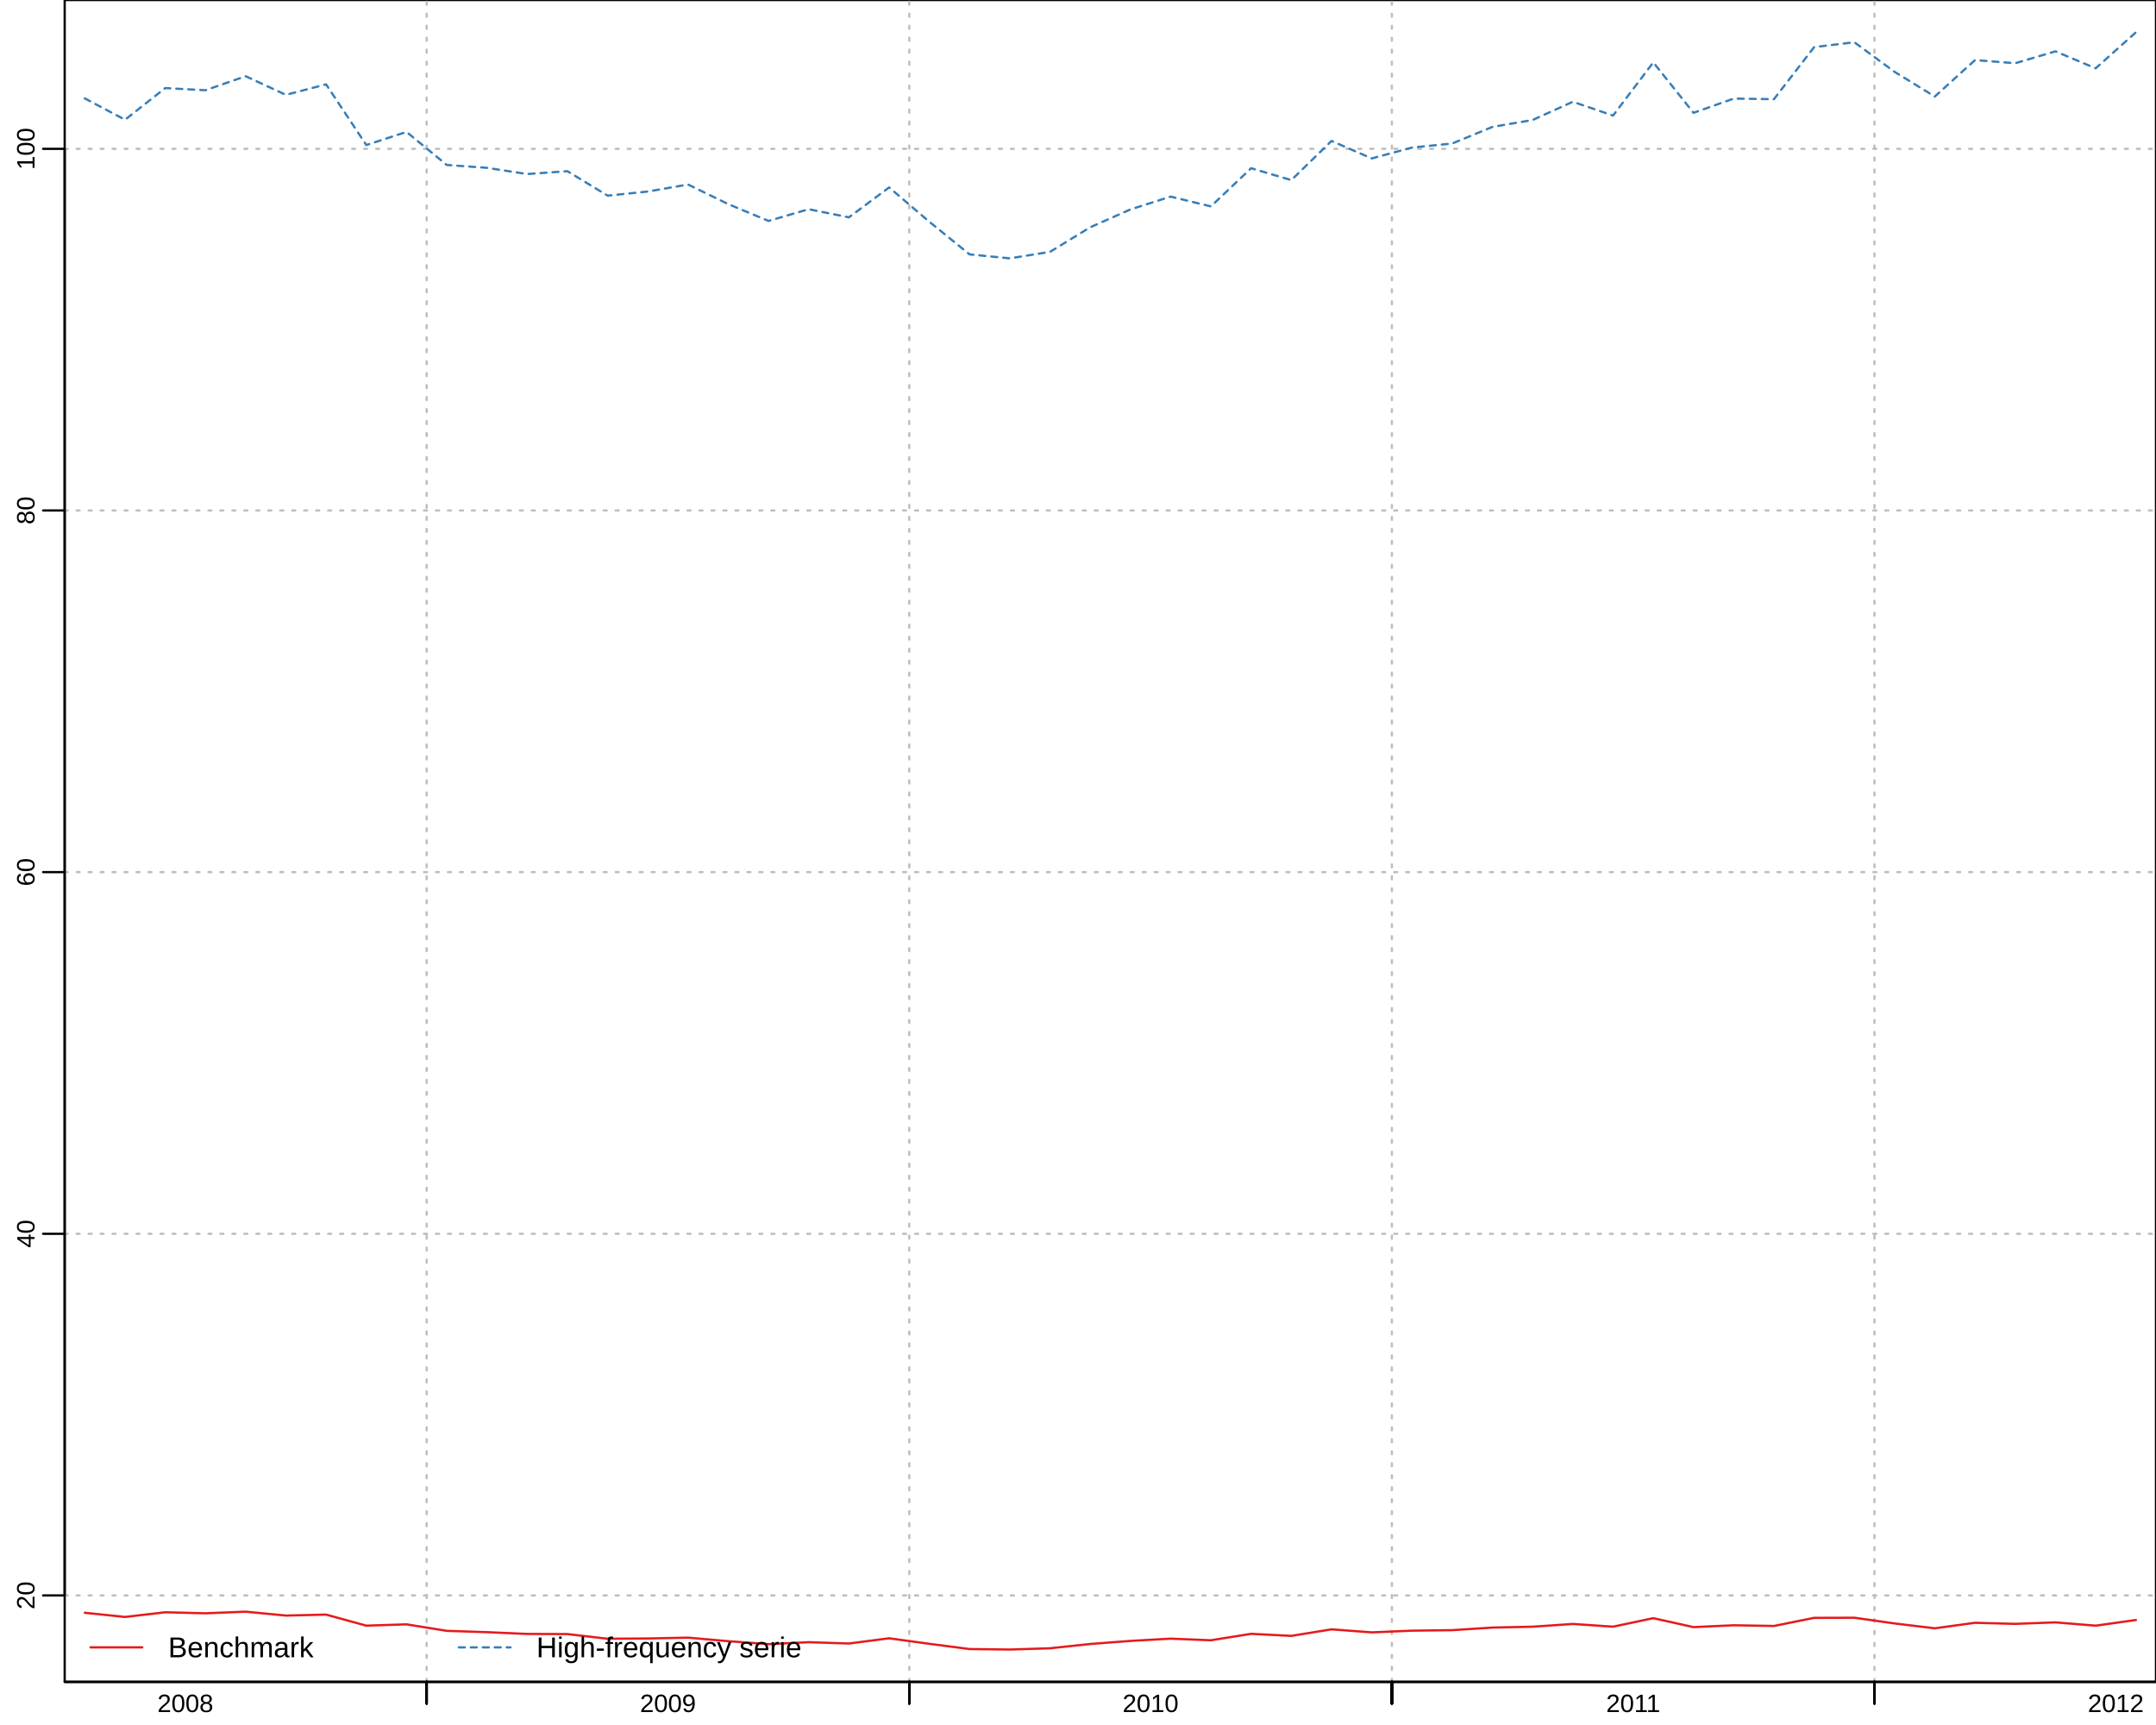
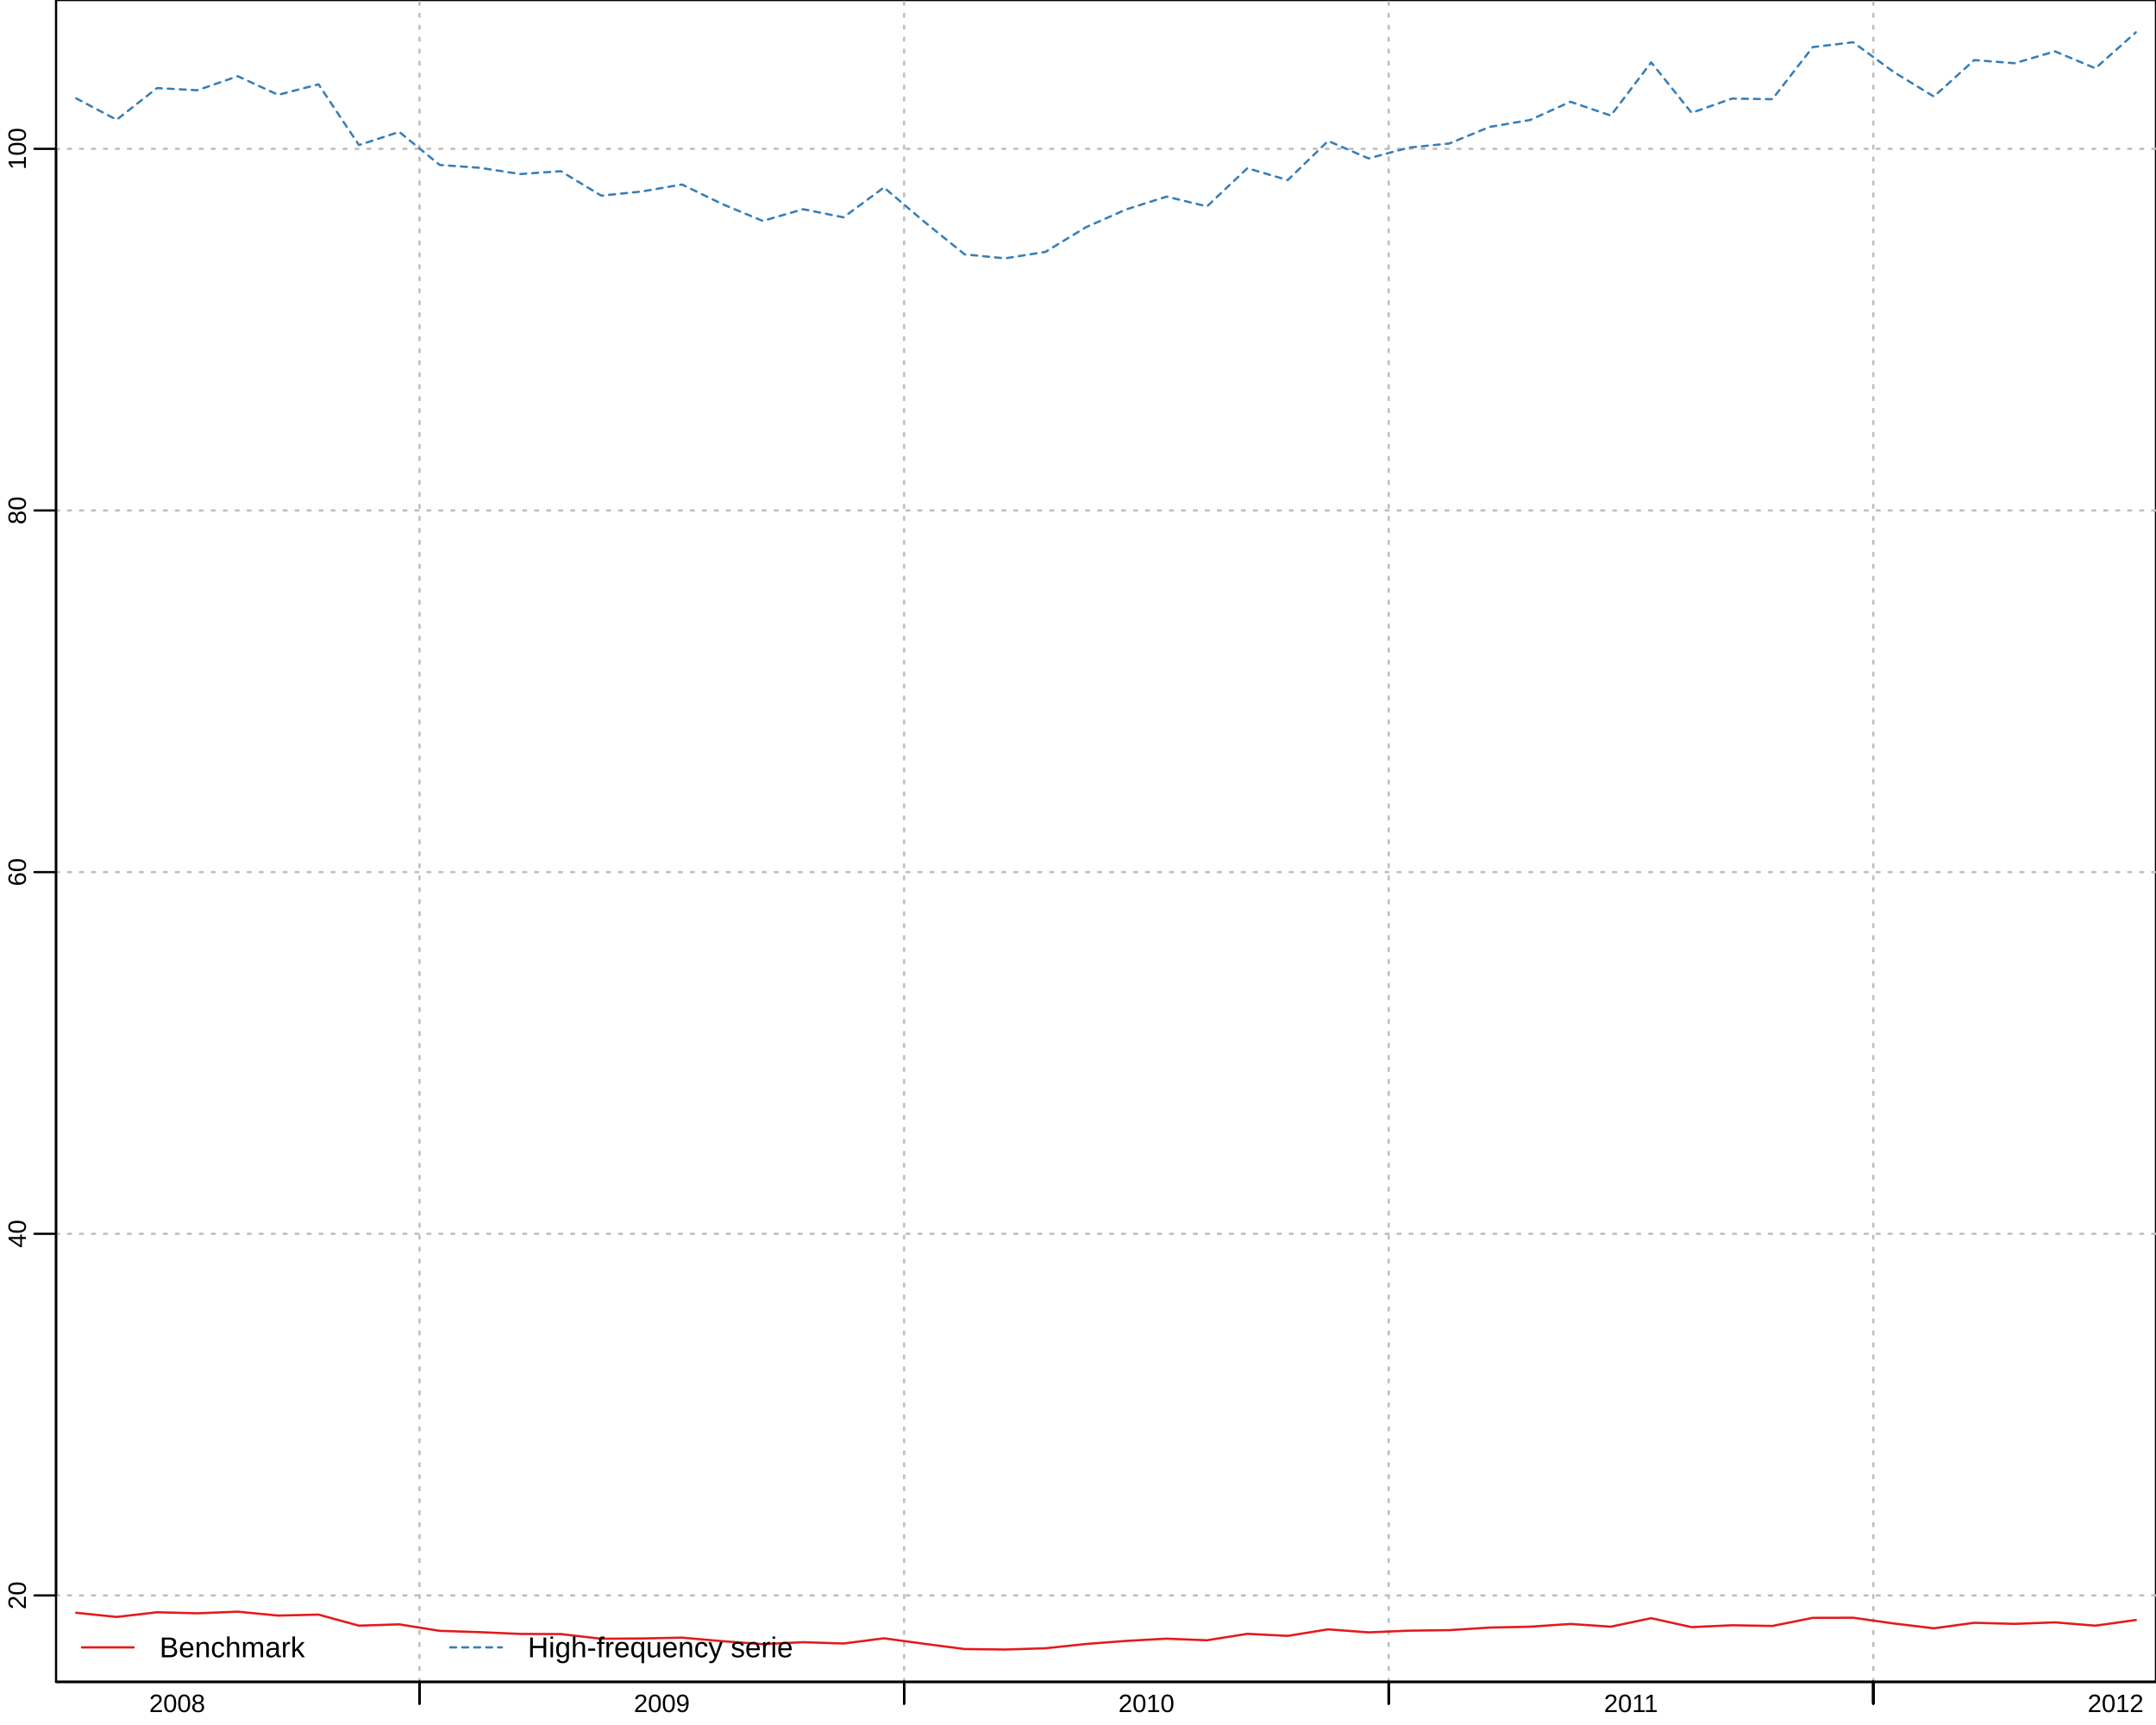
<svg xmlns="http://www.w3.org/2000/svg" viewBox="0 0 720.00 576.00">
  <defs>
    <style type="text/css">
    line, polyline, polygon, path, rect, circle {
      fill: none;
      stroke: #000000;
      stroke-linecap: round;
      stroke-linejoin: round;
      stroke-miterlimit: 10.00;
    }
  </style>
  </defs>
  <rect width="100%" height="100%" style="stroke: none; fill: #FFFFFF;" />
-   <polygon points="21.60,561.60 720.00,561.60 720.00,0.00 21.60,0.00 " style="stroke-width: 0.75; fill: none;" />
+   <polygon points="18.72,561.60 720.00,561.60 720.00,0.00 18.72,0.00 " style="stroke-width: 0.75; fill: none;" />
+   <text x="332.02" y="616.32" style="font-size: 12.00px; font-family: Liberation Sans;" textLength="74.67px" lengthAdjust="spacingAndGlyphs">c(xmin, xmax)</text>
+   <text transform="translate(-27.36,318.14) rotate(-90)" style="font-size: 12.00px; font-family: Liberation Sans;" textLength="74.67px" lengthAdjust="spacingAndGlyphs">c(ymin, ymax)</text>
  <defs>
-     <clipPath id="cpMjEuNjB8NzIwLjAwfDU2MS42MHwwLjAw">
-       <rect x="21.60" y="0.00" width="698.40" height="561.60" />
+     <clipPath id="cpMTguNzJ8NzIwLjAwfDU2MS42MHwwLjAw">
+       <rect x="18.72" y="0.00" width="701.28" height="561.60" />
    </clipPath>
  </defs>
-   <line x1="21.60" y1="532.74" x2="720.00" y2="532.74" style="stroke-width: 0.75; stroke: #BEBEBE; stroke-dasharray: 1.00,3.00;" clip-path="url(#cpMjEuNjB8NzIwLjAwfDU2MS42MHwwLjAw)" />
-   <line x1="21.60" y1="411.98" x2="720.00" y2="411.98" style="stroke-width: 0.75; stroke: #BEBEBE; stroke-dasharray: 1.00,3.00;" clip-path="url(#cpMjEuNjB8NzIwLjAwfDU2MS42MHwwLjAw)" />
-   <line x1="21.60" y1="291.21" x2="720.00" y2="291.21" style="stroke-width: 0.75; stroke: #BEBEBE; stroke-dasharray: 1.00,3.00;" clip-path="url(#cpMjEuNjB8NzIwLjAwfDU2MS42MHwwLjAw)" />
-   <line x1="21.60" y1="170.45" x2="720.00" y2="170.45" style="stroke-width: 0.75; stroke: #BEBEBE; stroke-dasharray: 1.00,3.00;" clip-path="url(#cpMjEuNjB8NzIwLjAwfDU2MS42MHwwLjAw)" />
-   <line x1="21.60" y1="49.69" x2="720.00" y2="49.69" style="stroke-width: 0.75; stroke: #BEBEBE; stroke-dasharray: 1.00,3.00;" clip-path="url(#cpMjEuNjB8NzIwLjAwfDU2MS42MHwwLjAw)" />
-   <line x1="142.48" y1="561.60" x2="142.48" y2="0.00" style="stroke-width: 0.75; stroke: #BEBEBE; stroke-dasharray: 1.00,3.00;" clip-path="url(#cpMjEuNjB8NzIwLjAwfDU2MS42MHwwLjAw)" />
-   <line x1="303.65" y1="561.60" x2="303.65" y2="0.00" style="stroke-width: 0.75; stroke: #BEBEBE; stroke-dasharray: 1.00,3.00;" clip-path="url(#cpMjEuNjB8NzIwLjAwfDU2MS42MHwwLjAw)" />
-   <line x1="464.82" y1="561.60" x2="464.82" y2="0.00" style="stroke-width: 0.75; stroke: #BEBEBE; stroke-dasharray: 1.00,3.00;" clip-path="url(#cpMjEuNjB8NzIwLjAwfDU2MS42MHwwLjAw)" />
-   <line x1="625.98" y1="561.60" x2="625.98" y2="0.00" style="stroke-width: 0.75; stroke: #BEBEBE; stroke-dasharray: 1.00,3.00;" clip-path="url(#cpMjEuNjB8NzIwLjAwfDU2MS42MHwwLjAw)" />
-   <polyline points="28.32,538.53 41.75,539.92 55.18,538.36 68.61,538.70 82.04,538.16 95.47,539.46 108.90,539.14 122.33,542.83 135.76,542.39 149.19,544.56 162.62,545.00 176.05,545.59 189.48,545.64 202.92,547.20 216.35,547.11 229.78,546.83 243.21,548.01 256.64,549.00 270.07,548.35 283.50,548.79 296.93,547.05 310.36,548.89 323.79,550.64 337.22,550.80 350.65,550.38 364.08,548.95 377.52,547.92 390.95,547.17 404.38,547.71 417.81,545.56 431.24,546.24 444.67,544.06 458.10,545.07 471.53,544.50 484.96,544.33 498.39,543.47 511.82,543.18 525.25,542.26 538.68,543.17 552.12,540.33 565.55,543.32 578.98,542.70 592.41,542.93 605.84,540.22 619.27,540.18 632.70,542.09 646.13,543.71 659.56,541.87 672.99,542.23 686.42,541.73 699.85,542.83 713.28,540.94 " style="stroke-width: 0.75; stroke: #E41A1C;" clip-path="url(#cpMjEuNjB8NzIwLjAwfDU2MS42MHwwLjAw)" />
-   <polyline points="28.32,32.85 41.75,39.99 55.18,29.41 68.61,30.13 82.04,25.45 95.47,31.67 108.90,28.17 122.33,48.43 135.76,44.05 149.19,55.08 162.62,56.04 176.05,58.12 189.48,57.16 202.92,65.33 216.35,63.95 229.78,61.61 243.21,68.16 256.64,73.77 270.07,69.86 283.50,72.57 296.93,62.59 310.36,74.05 323.79,84.94 337.22,86.27 350.65,84.10 364.08,75.89 377.52,69.93 390.95,65.65 404.38,68.92 417.81,56.17 431.24,60.14 444.67,47.06 458.10,52.90 471.53,49.28 484.96,47.92 498.39,42.38 511.82,40.07 525.25,33.98 538.68,38.59 552.12,20.83 565.55,37.67 578.98,32.92 592.41,33.12 605.84,15.73 619.27,14.11 632.70,23.99 646.13,32.24 659.56,20.06 672.99,21.11 686.42,17.15 699.85,22.81 713.28,10.80 " style="stroke-width: 0.75; stroke: #377EB8; stroke-dasharray: 2.00,2.00;" clip-path="url(#cpMjEuNjB8NzIwLjAwfDU2MS42MHwwLjAw)" />
-   <line x1="30.24" y1="550.08" x2="47.52" y2="550.08" style="stroke-width: 0.75; stroke: #E41A1C;" clip-path="url(#cpMjEuNjB8NzIwLjAwfDU2MS42MHwwLjAw)" />
-   <line x1="153.22" y1="550.08" x2="170.50" y2="550.08" style="stroke-width: 0.75; stroke: #377EB8; stroke-dasharray: 2.00,2.00;" clip-path="url(#cpMjEuNjB8NzIwLjAwfDU2MS42MHwwLjAw)" />
-   <g clip-path="url(#cpMjEuNjB8NzIwLjAwfDU2MS42MHwwLjAw)">
-     <text x="56.16" y="553.38" style="font-size: 9.60px; font-family: Liberation Sans;" textLength="48.48px" lengthAdjust="spacingAndGlyphs">Benchmark</text>
+   <line x1="18.72" y1="532.74" x2="720.00" y2="532.74" style="stroke-width: 0.75; stroke: #BEBEBE; stroke-dasharray: 1.00,3.00;" clip-path="url(#cpMTguNzJ8NzIwLjAwfDU2MS42MHwwLjAw)" />
+   <line x1="18.72" y1="411.98" x2="720.00" y2="411.98" style="stroke-width: 0.75; stroke: #BEBEBE; stroke-dasharray: 1.00,3.00;" clip-path="url(#cpMTguNzJ8NzIwLjAwfDU2MS42MHwwLjAw)" />
+   <line x1="18.72" y1="291.21" x2="720.00" y2="291.21" style="stroke-width: 0.75; stroke: #BEBEBE; stroke-dasharray: 1.00,3.00;" clip-path="url(#cpMTguNzJ8NzIwLjAwfDU2MS42MHwwLjAw)" />
+   <line x1="18.72" y1="170.45" x2="720.00" y2="170.45" style="stroke-width: 0.75; stroke: #BEBEBE; stroke-dasharray: 1.00,3.00;" clip-path="url(#cpMTguNzJ8NzIwLjAwfDU2MS42MHwwLjAw)" />
+   <line x1="18.72" y1="49.69" x2="720.00" y2="49.69" style="stroke-width: 0.75; stroke: #BEBEBE; stroke-dasharray: 1.00,3.00;" clip-path="url(#cpMTguNzJ8NzIwLjAwfDU2MS42MHwwLjAw)" />
+   <line x1="140.10" y1="561.60" x2="140.10" y2="0.00" style="stroke-width: 0.75; stroke: #BEBEBE; stroke-dasharray: 1.00,3.00;" clip-path="url(#cpMTguNzJ8NzIwLjAwfDU2MS42MHwwLjAw)" />
+   <line x1="301.93" y1="561.60" x2="301.93" y2="0.00" style="stroke-width: 0.75; stroke: #BEBEBE; stroke-dasharray: 1.00,3.00;" clip-path="url(#cpMTguNzJ8NzIwLjAwfDU2MS42MHwwLjAw)" />
+   <line x1="463.76" y1="561.60" x2="463.76" y2="0.00" style="stroke-width: 0.75; stroke: #BEBEBE; stroke-dasharray: 1.00,3.00;" clip-path="url(#cpMTguNzJ8NzIwLjAwfDU2MS42MHwwLjAw)" />
+   <line x1="625.60" y1="561.60" x2="625.60" y2="0.00" style="stroke-width: 0.75; stroke: #BEBEBE; stroke-dasharray: 1.00,3.00;" clip-path="url(#cpMTguNzJ8NzIwLjAwfDU2MS42MHwwLjAw)" />
+   <polyline points="25.46,538.53 38.95,539.92 52.44,538.36 65.92,538.70 79.41,538.16 92.89,539.46 106.38,539.14 119.87,542.83 133.35,542.39 146.84,544.56 160.32,545.00 173.81,545.59 187.30,545.64 200.78,547.20 214.27,547.11 227.76,546.83 241.24,548.01 254.73,549.00 268.21,548.35 281.70,548.79 295.19,547.05 308.67,548.89 322.16,550.64 335.64,550.80 349.13,550.38 362.62,548.95 376.10,547.92 389.59,547.17 403.08,547.71 416.56,545.56 430.05,546.24 443.53,544.06 457.02,545.07 470.51,544.50 483.99,544.33 497.48,543.47 510.96,543.18 524.45,542.26 537.94,543.17 551.42,540.33 564.91,543.32 578.40,542.70 591.88,542.93 605.37,540.22 618.85,540.18 632.34,542.09 645.83,543.71 659.31,541.87 672.80,542.23 686.28,541.73 699.77,542.83 713.26,540.94 " style="stroke-width: 0.75; stroke: #E41A1C;" clip-path="url(#cpMTguNzJ8NzIwLjAwfDU2MS42MHwwLjAw)" />
+   <polyline points="25.46,32.85 38.95,39.99 52.44,29.41 65.92,30.13 79.41,25.45 92.89,31.67 106.38,28.17 119.87,48.43 133.35,44.05 146.84,55.08 160.32,56.04 173.81,58.12 187.30,57.16 200.78,65.33 214.27,63.95 227.76,61.61 241.24,68.16 254.73,73.77 268.21,69.86 281.70,72.57 295.19,62.59 308.67,74.05 322.16,84.94 335.64,86.27 349.13,84.10 362.62,75.89 376.10,69.93 389.59,65.65 403.08,68.92 416.56,56.17 430.05,60.14 443.53,47.06 457.02,52.90 470.51,49.28 483.99,47.92 497.48,42.38 510.96,40.07 524.45,33.98 537.94,38.59 551.42,20.83 564.91,37.67 578.40,32.92 591.88,33.12 605.37,15.73 618.85,14.11 632.34,23.99 645.83,32.24 659.31,20.06 672.80,21.11 686.28,17.15 699.77,22.81 713.26,10.80 " style="stroke-width: 0.75; stroke: #377EB8; stroke-dasharray: 2.00,2.00;" clip-path="url(#cpMTguNzJ8NzIwLjAwfDU2MS42MHwwLjAw)" />
+   <line x1="27.36" y1="550.08" x2="44.64" y2="550.08" style="stroke-width: 0.75; stroke: #E41A1C;" clip-path="url(#cpMTguNzJ8NzIwLjAwfDU2MS42MHwwLjAw)" />
+   <line x1="150.34" y1="550.08" x2="167.62" y2="550.08" style="stroke-width: 0.75; stroke: #377EB8; stroke-dasharray: 2.00,2.00;" clip-path="url(#cpMTguNzJ8NzIwLjAwfDU2MS42MHwwLjAw)" />
+   <g clip-path="url(#cpMTguNzJ8NzIwLjAwfDU2MS42MHwwLjAw)">
+     <text x="53.28" y="553.38" style="font-size: 9.60px; font-family: Liberation Sans;" textLength="48.48px" lengthAdjust="spacingAndGlyphs">Benchmark</text>
  </g>
-   <g clip-path="url(#cpMjEuNjB8NzIwLjAwfDU2MS42MHwwLjAw)">
-     <text x="179.14" y="553.38" style="font-size: 9.60px; font-family: Liberation Sans;" textLength="88.42px" lengthAdjust="spacingAndGlyphs">High-frequency serie</text>
+   <g clip-path="url(#cpMTguNzJ8NzIwLjAwfDU2MS42MHwwLjAw)">
+     <text x="176.26" y="553.38" style="font-size: 9.60px; font-family: Liberation Sans;" textLength="88.42px" lengthAdjust="spacingAndGlyphs">High-frequency serie</text>
  </g>
  <defs>
    <clipPath id="cpMC4wMHw3MjAuMDB8NTc2LjAwfDAuMDA=">
      <rect x="0.00" y="0.00" width="720.00" height="576.00" />
    </clipPath>
  </defs>
-   <line x1="21.60" y1="532.74" x2="21.60" y2="49.69" style="stroke-width: 0.75;" clip-path="url(#cpMC4wMHw3MjAuMDB8NTc2LjAwfDAuMDA=)" />
-   <line x1="21.60" y1="532.74" x2="14.40" y2="532.74" style="stroke-width: 0.75;" clip-path="url(#cpMC4wMHw3MjAuMDB8NTc2LjAwfDAuMDA=)" />
-   <line x1="21.60" y1="411.98" x2="14.40" y2="411.98" style="stroke-width: 0.75;" clip-path="url(#cpMC4wMHw3MjAuMDB8NTc2LjAwfDAuMDA=)" />
-   <line x1="21.60" y1="291.21" x2="14.40" y2="291.21" style="stroke-width: 0.75;" clip-path="url(#cpMC4wMHw3MjAuMDB8NTc2LjAwfDAuMDA=)" />
-   <line x1="21.60" y1="170.45" x2="14.40" y2="170.45" style="stroke-width: 0.75;" clip-path="url(#cpMC4wMHw3MjAuMDB8NTc2LjAwfDAuMDA=)" />
-   <line x1="21.60" y1="49.69" x2="14.40" y2="49.69" style="stroke-width: 0.75;" clip-path="url(#cpMC4wMHw3MjAuMDB8NTc2LjAwfDAuMDA=)" />
+   <line x1="18.72" y1="532.74" x2="18.72" y2="49.69" style="stroke-width: 0.75;" clip-path="url(#cpMC4wMHw3MjAuMDB8NTc2LjAwfDAuMDA=)" />
+   <line x1="18.72" y1="532.74" x2="11.52" y2="532.74" style="stroke-width: 0.75;" clip-path="url(#cpMC4wMHw3MjAuMDB8NTc2LjAwfDAuMDA=)" />
+   <line x1="18.72" y1="411.98" x2="11.52" y2="411.98" style="stroke-width: 0.75;" clip-path="url(#cpMC4wMHw3MjAuMDB8NTc2LjAwfDAuMDA=)" />
+   <line x1="18.72" y1="291.21" x2="11.52" y2="291.21" style="stroke-width: 0.75;" clip-path="url(#cpMC4wMHw3MjAuMDB8NTc2LjAwfDAuMDA=)" />
+   <line x1="18.72" y1="170.45" x2="11.52" y2="170.45" style="stroke-width: 0.75;" clip-path="url(#cpMC4wMHw3MjAuMDB8NTc2LjAwfDAuMDA=)" />
+   <line x1="18.72" y1="49.69" x2="11.52" y2="49.69" style="stroke-width: 0.75;" clip-path="url(#cpMC4wMHw3MjAuMDB8NTc2LjAwfDAuMDA=)" />
  <g clip-path="url(#cpMC4wMHw3MjAuMDB8NTc2LjAwfDAuMDA=)">
-     <text transform="translate(11.52,537.41) rotate(-90)" style="font-size: 8.40px; font-family: Liberation Sans;" textLength="9.34px" lengthAdjust="spacingAndGlyphs">20</text>
+     <text transform="translate(8.64,537.41) rotate(-90)" style="font-size: 8.40px; font-family: Liberation Sans;" textLength="9.34px" lengthAdjust="spacingAndGlyphs">20</text>
  </g>
  <g clip-path="url(#cpMC4wMHw3MjAuMDB8NTc2LjAwfDAuMDA=)">
-     <text transform="translate(11.52,416.65) rotate(-90)" style="font-size: 8.40px; font-family: Liberation Sans;" textLength="9.34px" lengthAdjust="spacingAndGlyphs">40</text>
+     <text transform="translate(8.64,416.65) rotate(-90)" style="font-size: 8.40px; font-family: Liberation Sans;" textLength="9.34px" lengthAdjust="spacingAndGlyphs">40</text>
  </g>
  <g clip-path="url(#cpMC4wMHw3MjAuMDB8NTc2LjAwfDAuMDA=)">
-     <text transform="translate(11.52,295.89) rotate(-90)" style="font-size: 8.40px; font-family: Liberation Sans;" textLength="9.34px" lengthAdjust="spacingAndGlyphs">60</text>
+     <text transform="translate(8.64,295.89) rotate(-90)" style="font-size: 8.40px; font-family: Liberation Sans;" textLength="9.34px" lengthAdjust="spacingAndGlyphs">60</text>
  </g>
  <g clip-path="url(#cpMC4wMHw3MjAuMDB8NTc2LjAwfDAuMDA=)">
-     <text transform="translate(11.52,175.12) rotate(-90)" style="font-size: 8.40px; font-family: Liberation Sans;" textLength="9.34px" lengthAdjust="spacingAndGlyphs">80</text>
+     <text transform="translate(8.64,175.12) rotate(-90)" style="font-size: 8.40px; font-family: Liberation Sans;" textLength="9.34px" lengthAdjust="spacingAndGlyphs">80</text>
  </g>
  <g clip-path="url(#cpMC4wMHw3MjAuMDB8NTc2LjAwfDAuMDA=)">
-     <text transform="translate(11.52,56.70) rotate(-90)" style="font-size: 8.40px; font-family: Liberation Sans;" textLength="14.02px" lengthAdjust="spacingAndGlyphs">100</text>
+     <text transform="translate(8.64,56.70) rotate(-90)" style="font-size: 8.40px; font-family: Liberation Sans;" textLength="14.02px" lengthAdjust="spacingAndGlyphs">100</text>
  </g>
-   <line x1="21.60" y1="561.60" x2="720.00" y2="561.60" style="stroke-width: 0.75;" clip-path="url(#cpMC4wMHw3MjAuMDB8NTc2LjAwfDAuMDA=)" />
-   <line x1="142.48" y1="561.60" x2="142.48" y2="568.80" style="stroke-width: 0.75;" clip-path="url(#cpMC4wMHw3MjAuMDB8NTc2LjAwfDAuMDA=)" />
-   <line x1="142.48" y1="561.60" x2="142.48" y2="568.80" style="stroke-width: 0.75;" clip-path="url(#cpMC4wMHw3MjAuMDB8NTc2LjAwfDAuMDA=)" />
-   <line x1="142.48" y1="561.60" x2="142.48" y2="568.80" style="stroke-width: 0.75;" clip-path="url(#cpMC4wMHw3MjAuMDB8NTc2LjAwfDAuMDA=)" />
-   <line x1="142.48" y1="561.60" x2="142.48" y2="568.80" style="stroke-width: 0.75;" clip-path="url(#cpMC4wMHw3MjAuMDB8NTc2LjAwfDAuMDA=)" />
-   <line x1="142.48" y1="561.60" x2="142.48" y2="568.80" style="stroke-width: 0.75;" clip-path="url(#cpMC4wMHw3MjAuMDB8NTc2LjAwfDAuMDA=)" />
-   <line x1="142.48" y1="561.60" x2="142.48" y2="568.80" style="stroke-width: 0.75;" clip-path="url(#cpMC4wMHw3MjAuMDB8NTc2LjAwfDAuMDA=)" />
-   <line x1="142.48" y1="561.60" x2="142.48" y2="568.80" style="stroke-width: 0.75;" clip-path="url(#cpMC4wMHw3MjAuMDB8NTc2LjAwfDAuMDA=)" />
-   <line x1="142.48" y1="561.60" x2="142.48" y2="568.80" style="stroke-width: 0.75;" clip-path="url(#cpMC4wMHw3MjAuMDB8NTc2LjAwfDAuMDA=)" />
-   <line x1="142.48" y1="561.60" x2="142.48" y2="568.80" style="stroke-width: 0.75;" clip-path="url(#cpMC4wMHw3MjAuMDB8NTc2LjAwfDAuMDA=)" />
-   <line x1="142.48" y1="561.60" x2="142.48" y2="568.80" style="stroke-width: 0.75;" clip-path="url(#cpMC4wMHw3MjAuMDB8NTc2LjAwfDAuMDA=)" />
-   <line x1="142.48" y1="561.60" x2="142.48" y2="568.80" style="stroke-width: 0.75;" clip-path="url(#cpMC4wMHw3MjAuMDB8NTc2LjAwfDAuMDA=)" />
-   <line x1="142.48" y1="561.60" x2="142.48" y2="568.80" style="stroke-width: 0.75;" clip-path="url(#cpMC4wMHw3MjAuMDB8NTc2LjAwfDAuMDA=)" />
-   <line x1="303.65" y1="561.60" x2="303.65" y2="568.80" style="stroke-width: 0.75;" clip-path="url(#cpMC4wMHw3MjAuMDB8NTc2LjAwfDAuMDA=)" />
-   <line x1="303.65" y1="561.60" x2="303.65" y2="568.80" style="stroke-width: 0.75;" clip-path="url(#cpMC4wMHw3MjAuMDB8NTc2LjAwfDAuMDA=)" />
-   <line x1="303.65" y1="561.60" x2="303.65" y2="568.80" style="stroke-width: 0.75;" clip-path="url(#cpMC4wMHw3MjAuMDB8NTc2LjAwfDAuMDA=)" />
-   <line x1="303.65" y1="561.60" x2="303.65" y2="568.80" style="stroke-width: 0.75;" clip-path="url(#cpMC4wMHw3MjAuMDB8NTc2LjAwfDAuMDA=)" />
-   <line x1="303.65" y1="561.60" x2="303.65" y2="568.80" style="stroke-width: 0.75;" clip-path="url(#cpMC4wMHw3MjAuMDB8NTc2LjAwfDAuMDA=)" />
-   <line x1="303.65" y1="561.60" x2="303.65" y2="568.80" style="stroke-width: 0.75;" clip-path="url(#cpMC4wMHw3MjAuMDB8NTc2LjAwfDAuMDA=)" />
-   <line x1="303.65" y1="561.60" x2="303.65" y2="568.80" style="stroke-width: 0.75;" clip-path="url(#cpMC4wMHw3MjAuMDB8NTc2LjAwfDAuMDA=)" />
-   <line x1="303.65" y1="561.60" x2="303.65" y2="568.80" style="stroke-width: 0.75;" clip-path="url(#cpMC4wMHw3MjAuMDB8NTc2LjAwfDAuMDA=)" />
-   <line x1="303.65" y1="561.60" x2="303.65" y2="568.80" style="stroke-width: 0.75;" clip-path="url(#cpMC4wMHw3MjAuMDB8NTc2LjAwfDAuMDA=)" />
-   <line x1="303.65" y1="561.60" x2="303.65" y2="568.80" style="stroke-width: 0.75;" clip-path="url(#cpMC4wMHw3MjAuMDB8NTc2LjAwfDAuMDA=)" />
-   <line x1="303.65" y1="561.60" x2="303.65" y2="568.80" style="stroke-width: 0.75;" clip-path="url(#cpMC4wMHw3MjAuMDB8NTc2LjAwfDAuMDA=)" />
-   <line x1="303.65" y1="561.60" x2="303.65" y2="568.80" style="stroke-width: 0.75;" clip-path="url(#cpMC4wMHw3MjAuMDB8NTc2LjAwfDAuMDA=)" />
-   <line x1="464.82" y1="561.60" x2="464.82" y2="568.80" style="stroke-width: 0.75;" clip-path="url(#cpMC4wMHw3MjAuMDB8NTc2LjAwfDAuMDA=)" />
-   <line x1="464.82" y1="561.60" x2="464.82" y2="568.80" style="stroke-width: 0.75;" clip-path="url(#cpMC4wMHw3MjAuMDB8NTc2LjAwfDAuMDA=)" />
-   <line x1="464.82" y1="561.60" x2="464.82" y2="568.80" style="stroke-width: 0.75;" clip-path="url(#cpMC4wMHw3MjAuMDB8NTc2LjAwfDAuMDA=)" />
-   <line x1="464.82" y1="561.60" x2="464.82" y2="568.80" style="stroke-width: 0.75;" clip-path="url(#cpMC4wMHw3MjAuMDB8NTc2LjAwfDAuMDA=)" />
-   <line x1="464.82" y1="561.60" x2="464.82" y2="568.80" style="stroke-width: 0.75;" clip-path="url(#cpMC4wMHw3MjAuMDB8NTc2LjAwfDAuMDA=)" />
-   <line x1="464.82" y1="561.60" x2="464.82" y2="568.80" style="stroke-width: 0.75;" clip-path="url(#cpMC4wMHw3MjAuMDB8NTc2LjAwfDAuMDA=)" />
-   <line x1="464.82" y1="561.60" x2="464.82" y2="568.80" style="stroke-width: 0.75;" clip-path="url(#cpMC4wMHw3MjAuMDB8NTc2LjAwfDAuMDA=)" />
-   <line x1="464.82" y1="561.60" x2="464.82" y2="568.80" style="stroke-width: 0.75;" clip-path="url(#cpMC4wMHw3MjAuMDB8NTc2LjAwfDAuMDA=)" />
-   <line x1="464.82" y1="561.60" x2="464.82" y2="568.80" style="stroke-width: 0.75;" clip-path="url(#cpMC4wMHw3MjAuMDB8NTc2LjAwfDAuMDA=)" />
-   <line x1="464.82" y1="561.60" x2="464.82" y2="568.80" style="stroke-width: 0.75;" clip-path="url(#cpMC4wMHw3MjAuMDB8NTc2LjAwfDAuMDA=)" />
-   <line x1="464.82" y1="561.60" x2="464.82" y2="568.80" style="stroke-width: 0.75;" clip-path="url(#cpMC4wMHw3MjAuMDB8NTc2LjAwfDAuMDA=)" />
-   <line x1="464.82" y1="561.60" x2="464.82" y2="568.80" style="stroke-width: 0.75;" clip-path="url(#cpMC4wMHw3MjAuMDB8NTc2LjAwfDAuMDA=)" />
-   <line x1="625.98" y1="561.60" x2="625.98" y2="568.80" style="stroke-width: 0.75;" clip-path="url(#cpMC4wMHw3MjAuMDB8NTc2LjAwfDAuMDA=)" />
-   <line x1="625.98" y1="561.60" x2="625.98" y2="568.80" style="stroke-width: 0.75;" clip-path="url(#cpMC4wMHw3MjAuMDB8NTc2LjAwfDAuMDA=)" />
-   <line x1="625.98" y1="561.60" x2="625.98" y2="568.80" style="stroke-width: 0.75;" clip-path="url(#cpMC4wMHw3MjAuMDB8NTc2LjAwfDAuMDA=)" />
-   <line x1="625.98" y1="561.60" x2="625.98" y2="568.80" style="stroke-width: 0.75;" clip-path="url(#cpMC4wMHw3MjAuMDB8NTc2LjAwfDAuMDA=)" />
-   <line x1="625.98" y1="561.60" x2="625.98" y2="568.80" style="stroke-width: 0.75;" clip-path="url(#cpMC4wMHw3MjAuMDB8NTc2LjAwfDAuMDA=)" />
-   <line x1="625.98" y1="561.60" x2="625.98" y2="568.80" style="stroke-width: 0.75;" clip-path="url(#cpMC4wMHw3MjAuMDB8NTc2LjAwfDAuMDA=)" />
-   <line x1="625.98" y1="561.60" x2="625.98" y2="568.80" style="stroke-width: 0.75;" clip-path="url(#cpMC4wMHw3MjAuMDB8NTc2LjAwfDAuMDA=)" />
-   <line x1="625.98" y1="561.60" x2="625.98" y2="568.80" style="stroke-width: 0.75;" clip-path="url(#cpMC4wMHw3MjAuMDB8NTc2LjAwfDAuMDA=)" />
-   <line x1="625.98" y1="561.60" x2="625.98" y2="568.80" style="stroke-width: 0.75;" clip-path="url(#cpMC4wMHw3MjAuMDB8NTc2LjAwfDAuMDA=)" />
-   <line x1="625.98" y1="561.60" x2="625.98" y2="568.80" style="stroke-width: 0.75;" clip-path="url(#cpMC4wMHw3MjAuMDB8NTc2LjAwfDAuMDA=)" />
-   <line x1="625.98" y1="561.60" x2="625.98" y2="568.80" style="stroke-width: 0.75;" clip-path="url(#cpMC4wMHw3MjAuMDB8NTc2LjAwfDAuMDA=)" />
-   <line x1="625.98" y1="561.60" x2="625.98" y2="568.80" style="stroke-width: 0.75;" clip-path="url(#cpMC4wMHw3MjAuMDB8NTc2LjAwfDAuMDA=)" />
+   <line x1="18.72" y1="561.60" x2="720.00" y2="561.60" style="stroke-width: 0.75;" clip-path="url(#cpMC4wMHw3MjAuMDB8NTc2LjAwfDAuMDA=)" />
+   <line x1="140.10" y1="561.60" x2="140.10" y2="568.80" style="stroke-width: 0.75;" clip-path="url(#cpMC4wMHw3MjAuMDB8NTc2LjAwfDAuMDA=)" />
+   <line x1="140.10" y1="561.60" x2="140.10" y2="568.80" style="stroke-width: 0.75;" clip-path="url(#cpMC4wMHw3MjAuMDB8NTc2LjAwfDAuMDA=)" />
+   <line x1="140.10" y1="561.60" x2="140.10" y2="568.80" style="stroke-width: 0.75;" clip-path="url(#cpMC4wMHw3MjAuMDB8NTc2LjAwfDAuMDA=)" />
+   <line x1="140.10" y1="561.60" x2="140.10" y2="568.80" style="stroke-width: 0.75;" clip-path="url(#cpMC4wMHw3MjAuMDB8NTc2LjAwfDAuMDA=)" />
+   <line x1="140.10" y1="561.60" x2="140.10" y2="568.80" style="stroke-width: 0.75;" clip-path="url(#cpMC4wMHw3MjAuMDB8NTc2LjAwfDAuMDA=)" />
+   <line x1="140.10" y1="561.60" x2="140.10" y2="568.80" style="stroke-width: 0.75;" clip-path="url(#cpMC4wMHw3MjAuMDB8NTc2LjAwfDAuMDA=)" />
+   <line x1="140.10" y1="561.60" x2="140.10" y2="568.80" style="stroke-width: 0.75;" clip-path="url(#cpMC4wMHw3MjAuMDB8NTc2LjAwfDAuMDA=)" />
+   <line x1="140.10" y1="561.60" x2="140.10" y2="568.80" style="stroke-width: 0.75;" clip-path="url(#cpMC4wMHw3MjAuMDB8NTc2LjAwfDAuMDA=)" />
+   <line x1="140.10" y1="561.60" x2="140.10" y2="568.80" style="stroke-width: 0.75;" clip-path="url(#cpMC4wMHw3MjAuMDB8NTc2LjAwfDAuMDA=)" />
+   <line x1="140.10" y1="561.60" x2="140.10" y2="568.80" style="stroke-width: 0.75;" clip-path="url(#cpMC4wMHw3MjAuMDB8NTc2LjAwfDAuMDA=)" />
+   <line x1="140.10" y1="561.60" x2="140.10" y2="568.80" style="stroke-width: 0.75;" clip-path="url(#cpMC4wMHw3MjAuMDB8NTc2LjAwfDAuMDA=)" />
+   <line x1="140.10" y1="561.60" x2="140.10" y2="568.80" style="stroke-width: 0.75;" clip-path="url(#cpMC4wMHw3MjAuMDB8NTc2LjAwfDAuMDA=)" />
+   <line x1="301.93" y1="561.60" x2="301.93" y2="568.80" style="stroke-width: 0.75;" clip-path="url(#cpMC4wMHw3MjAuMDB8NTc2LjAwfDAuMDA=)" />
+   <line x1="301.93" y1="561.60" x2="301.93" y2="568.80" style="stroke-width: 0.75;" clip-path="url(#cpMC4wMHw3MjAuMDB8NTc2LjAwfDAuMDA=)" />
+   <line x1="301.93" y1="561.60" x2="301.93" y2="568.80" style="stroke-width: 0.75;" clip-path="url(#cpMC4wMHw3MjAuMDB8NTc2LjAwfDAuMDA=)" />
+   <line x1="301.93" y1="561.60" x2="301.93" y2="568.80" style="stroke-width: 0.75;" clip-path="url(#cpMC4wMHw3MjAuMDB8NTc2LjAwfDAuMDA=)" />
+   <line x1="301.93" y1="561.60" x2="301.93" y2="568.80" style="stroke-width: 0.75;" clip-path="url(#cpMC4wMHw3MjAuMDB8NTc2LjAwfDAuMDA=)" />
+   <line x1="301.93" y1="561.60" x2="301.93" y2="568.80" style="stroke-width: 0.75;" clip-path="url(#cpMC4wMHw3MjAuMDB8NTc2LjAwfDAuMDA=)" />
+   <line x1="301.93" y1="561.60" x2="301.93" y2="568.80" style="stroke-width: 0.75;" clip-path="url(#cpMC4wMHw3MjAuMDB8NTc2LjAwfDAuMDA=)" />
+   <line x1="301.93" y1="561.60" x2="301.93" y2="568.80" style="stroke-width: 0.75;" clip-path="url(#cpMC4wMHw3MjAuMDB8NTc2LjAwfDAuMDA=)" />
+   <line x1="301.93" y1="561.60" x2="301.93" y2="568.80" style="stroke-width: 0.75;" clip-path="url(#cpMC4wMHw3MjAuMDB8NTc2LjAwfDAuMDA=)" />
+   <line x1="301.93" y1="561.60" x2="301.93" y2="568.80" style="stroke-width: 0.75;" clip-path="url(#cpMC4wMHw3MjAuMDB8NTc2LjAwfDAuMDA=)" />
+   <line x1="301.93" y1="561.60" x2="301.93" y2="568.80" style="stroke-width: 0.75;" clip-path="url(#cpMC4wMHw3MjAuMDB8NTc2LjAwfDAuMDA=)" />
+   <line x1="301.93" y1="561.60" x2="301.93" y2="568.80" style="stroke-width: 0.75;" clip-path="url(#cpMC4wMHw3MjAuMDB8NTc2LjAwfDAuMDA=)" />
+   <line x1="463.76" y1="561.60" x2="463.76" y2="568.80" style="stroke-width: 0.75;" clip-path="url(#cpMC4wMHw3MjAuMDB8NTc2LjAwfDAuMDA=)" />
+   <line x1="463.76" y1="561.60" x2="463.76" y2="568.80" style="stroke-width: 0.75;" clip-path="url(#cpMC4wMHw3MjAuMDB8NTc2LjAwfDAuMDA=)" />
+   <line x1="463.76" y1="561.60" x2="463.76" y2="568.80" style="stroke-width: 0.75;" clip-path="url(#cpMC4wMHw3MjAuMDB8NTc2LjAwfDAuMDA=)" />
+   <line x1="463.76" y1="561.60" x2="463.76" y2="568.80" style="stroke-width: 0.75;" clip-path="url(#cpMC4wMHw3MjAuMDB8NTc2LjAwfDAuMDA=)" />
+   <line x1="463.76" y1="561.60" x2="463.76" y2="568.80" style="stroke-width: 0.75;" clip-path="url(#cpMC4wMHw3MjAuMDB8NTc2LjAwfDAuMDA=)" />
+   <line x1="463.76" y1="561.60" x2="463.76" y2="568.80" style="stroke-width: 0.75;" clip-path="url(#cpMC4wMHw3MjAuMDB8NTc2LjAwfDAuMDA=)" />
+   <line x1="463.76" y1="561.60" x2="463.76" y2="568.80" style="stroke-width: 0.75;" clip-path="url(#cpMC4wMHw3MjAuMDB8NTc2LjAwfDAuMDA=)" />
+   <line x1="463.76" y1="561.60" x2="463.76" y2="568.80" style="stroke-width: 0.75;" clip-path="url(#cpMC4wMHw3MjAuMDB8NTc2LjAwfDAuMDA=)" />
+   <line x1="463.76" y1="561.60" x2="463.76" y2="568.80" style="stroke-width: 0.75;" clip-path="url(#cpMC4wMHw3MjAuMDB8NTc2LjAwfDAuMDA=)" />
+   <line x1="463.76" y1="561.60" x2="463.76" y2="568.80" style="stroke-width: 0.75;" clip-path="url(#cpMC4wMHw3MjAuMDB8NTc2LjAwfDAuMDA=)" />
+   <line x1="463.76" y1="561.60" x2="463.76" y2="568.80" style="stroke-width: 0.75;" clip-path="url(#cpMC4wMHw3MjAuMDB8NTc2LjAwfDAuMDA=)" />
+   <line x1="463.76" y1="561.60" x2="463.76" y2="568.80" style="stroke-width: 0.75;" clip-path="url(#cpMC4wMHw3MjAuMDB8NTc2LjAwfDAuMDA=)" />
+   <line x1="625.60" y1="561.60" x2="625.60" y2="568.80" style="stroke-width: 0.75;" clip-path="url(#cpMC4wMHw3MjAuMDB8NTc2LjAwfDAuMDA=)" />
+   <line x1="625.60" y1="561.60" x2="625.60" y2="568.80" style="stroke-width: 0.75;" clip-path="url(#cpMC4wMHw3MjAuMDB8NTc2LjAwfDAuMDA=)" />
+   <line x1="625.60" y1="561.60" x2="625.60" y2="568.80" style="stroke-width: 0.75;" clip-path="url(#cpMC4wMHw3MjAuMDB8NTc2LjAwfDAuMDA=)" />
+   <line x1="625.60" y1="561.60" x2="625.60" y2="568.80" style="stroke-width: 0.75;" clip-path="url(#cpMC4wMHw3MjAuMDB8NTc2LjAwfDAuMDA=)" />
+   <line x1="625.60" y1="561.60" x2="625.60" y2="568.80" style="stroke-width: 0.75;" clip-path="url(#cpMC4wMHw3MjAuMDB8NTc2LjAwfDAuMDA=)" />
+   <line x1="625.60" y1="561.60" x2="625.60" y2="568.80" style="stroke-width: 0.75;" clip-path="url(#cpMC4wMHw3MjAuMDB8NTc2LjAwfDAuMDA=)" />
+   <line x1="625.60" y1="561.60" x2="625.60" y2="568.80" style="stroke-width: 0.75;" clip-path="url(#cpMC4wMHw3MjAuMDB8NTc2LjAwfDAuMDA=)" />
+   <line x1="625.60" y1="561.60" x2="625.60" y2="568.80" style="stroke-width: 0.75;" clip-path="url(#cpMC4wMHw3MjAuMDB8NTc2LjAwfDAuMDA=)" />
+   <line x1="625.60" y1="561.60" x2="625.60" y2="568.80" style="stroke-width: 0.75;" clip-path="url(#cpMC4wMHw3MjAuMDB8NTc2LjAwfDAuMDA=)" />
+   <line x1="625.60" y1="561.60" x2="625.60" y2="568.80" style="stroke-width: 0.75;" clip-path="url(#cpMC4wMHw3MjAuMDB8NTc2LjAwfDAuMDA=)" />
+   <line x1="625.60" y1="561.60" x2="625.60" y2="568.80" style="stroke-width: 0.75;" clip-path="url(#cpMC4wMHw3MjAuMDB8NTc2LjAwfDAuMDA=)" />
+   <line x1="625.60" y1="561.60" x2="625.60" y2="568.80" style="stroke-width: 0.75;" clip-path="url(#cpMC4wMHw3MjAuMDB8NTc2LjAwfDAuMDA=)" />
  <g clip-path="url(#cpMC4wMHw3MjAuMDB8NTc2LjAwfDAuMDA=)">
-     <text x="52.55" y="571.68" style="font-size: 8.40px; font-family: Liberation Sans;" textLength="18.69px" lengthAdjust="spacingAndGlyphs">2008</text>
+     <text x="49.83" y="571.68" style="font-size: 8.40px; font-family: Liberation Sans;" textLength="18.69px" lengthAdjust="spacingAndGlyphs">2008</text>
  </g>
  <g clip-path="url(#cpMC4wMHw3MjAuMDB8NTc2LjAwfDAuMDA=)">
-     <text x="213.72" y="571.68" style="font-size: 8.40px; font-family: Liberation Sans;" textLength="18.69px" lengthAdjust="spacingAndGlyphs">2009</text>
+     <text x="211.67" y="571.68" style="font-size: 8.40px; font-family: Liberation Sans;" textLength="18.69px" lengthAdjust="spacingAndGlyphs">2009</text>
  </g>
  <g clip-path="url(#cpMC4wMHw3MjAuMDB8NTc2LjAwfDAuMDA=)">
-     <text x="374.89" y="571.68" style="font-size: 8.40px; font-family: Liberation Sans;" textLength="18.69px" lengthAdjust="spacingAndGlyphs">2010</text>
+     <text x="373.50" y="571.68" style="font-size: 8.40px; font-family: Liberation Sans;" textLength="18.69px" lengthAdjust="spacingAndGlyphs">2010</text>
  </g>
  <g clip-path="url(#cpMC4wMHw3MjAuMDB8NTc2LjAwfDAuMDA=)">
-     <text x="536.37" y="571.68" style="font-size: 8.40px; font-family: Liberation Sans;" textLength="18.06px" lengthAdjust="spacingAndGlyphs">2011</text>
+     <text x="535.65" y="571.68" style="font-size: 8.40px; font-family: Liberation Sans;" textLength="18.06px" lengthAdjust="spacingAndGlyphs">2011</text>
  </g>
  <g clip-path="url(#cpMC4wMHw3MjAuMDB8NTc2LjAwfDAuMDA=)">
-     <text x="697.23" y="571.68" style="font-size: 8.40px; font-family: Liberation Sans;" textLength="18.69px" lengthAdjust="spacingAndGlyphs">2012</text>
+     <text x="697.17" y="571.68" style="font-size: 8.40px; font-family: Liberation Sans;" textLength="18.69px" lengthAdjust="spacingAndGlyphs">2012</text>
  </g>
</svg>
